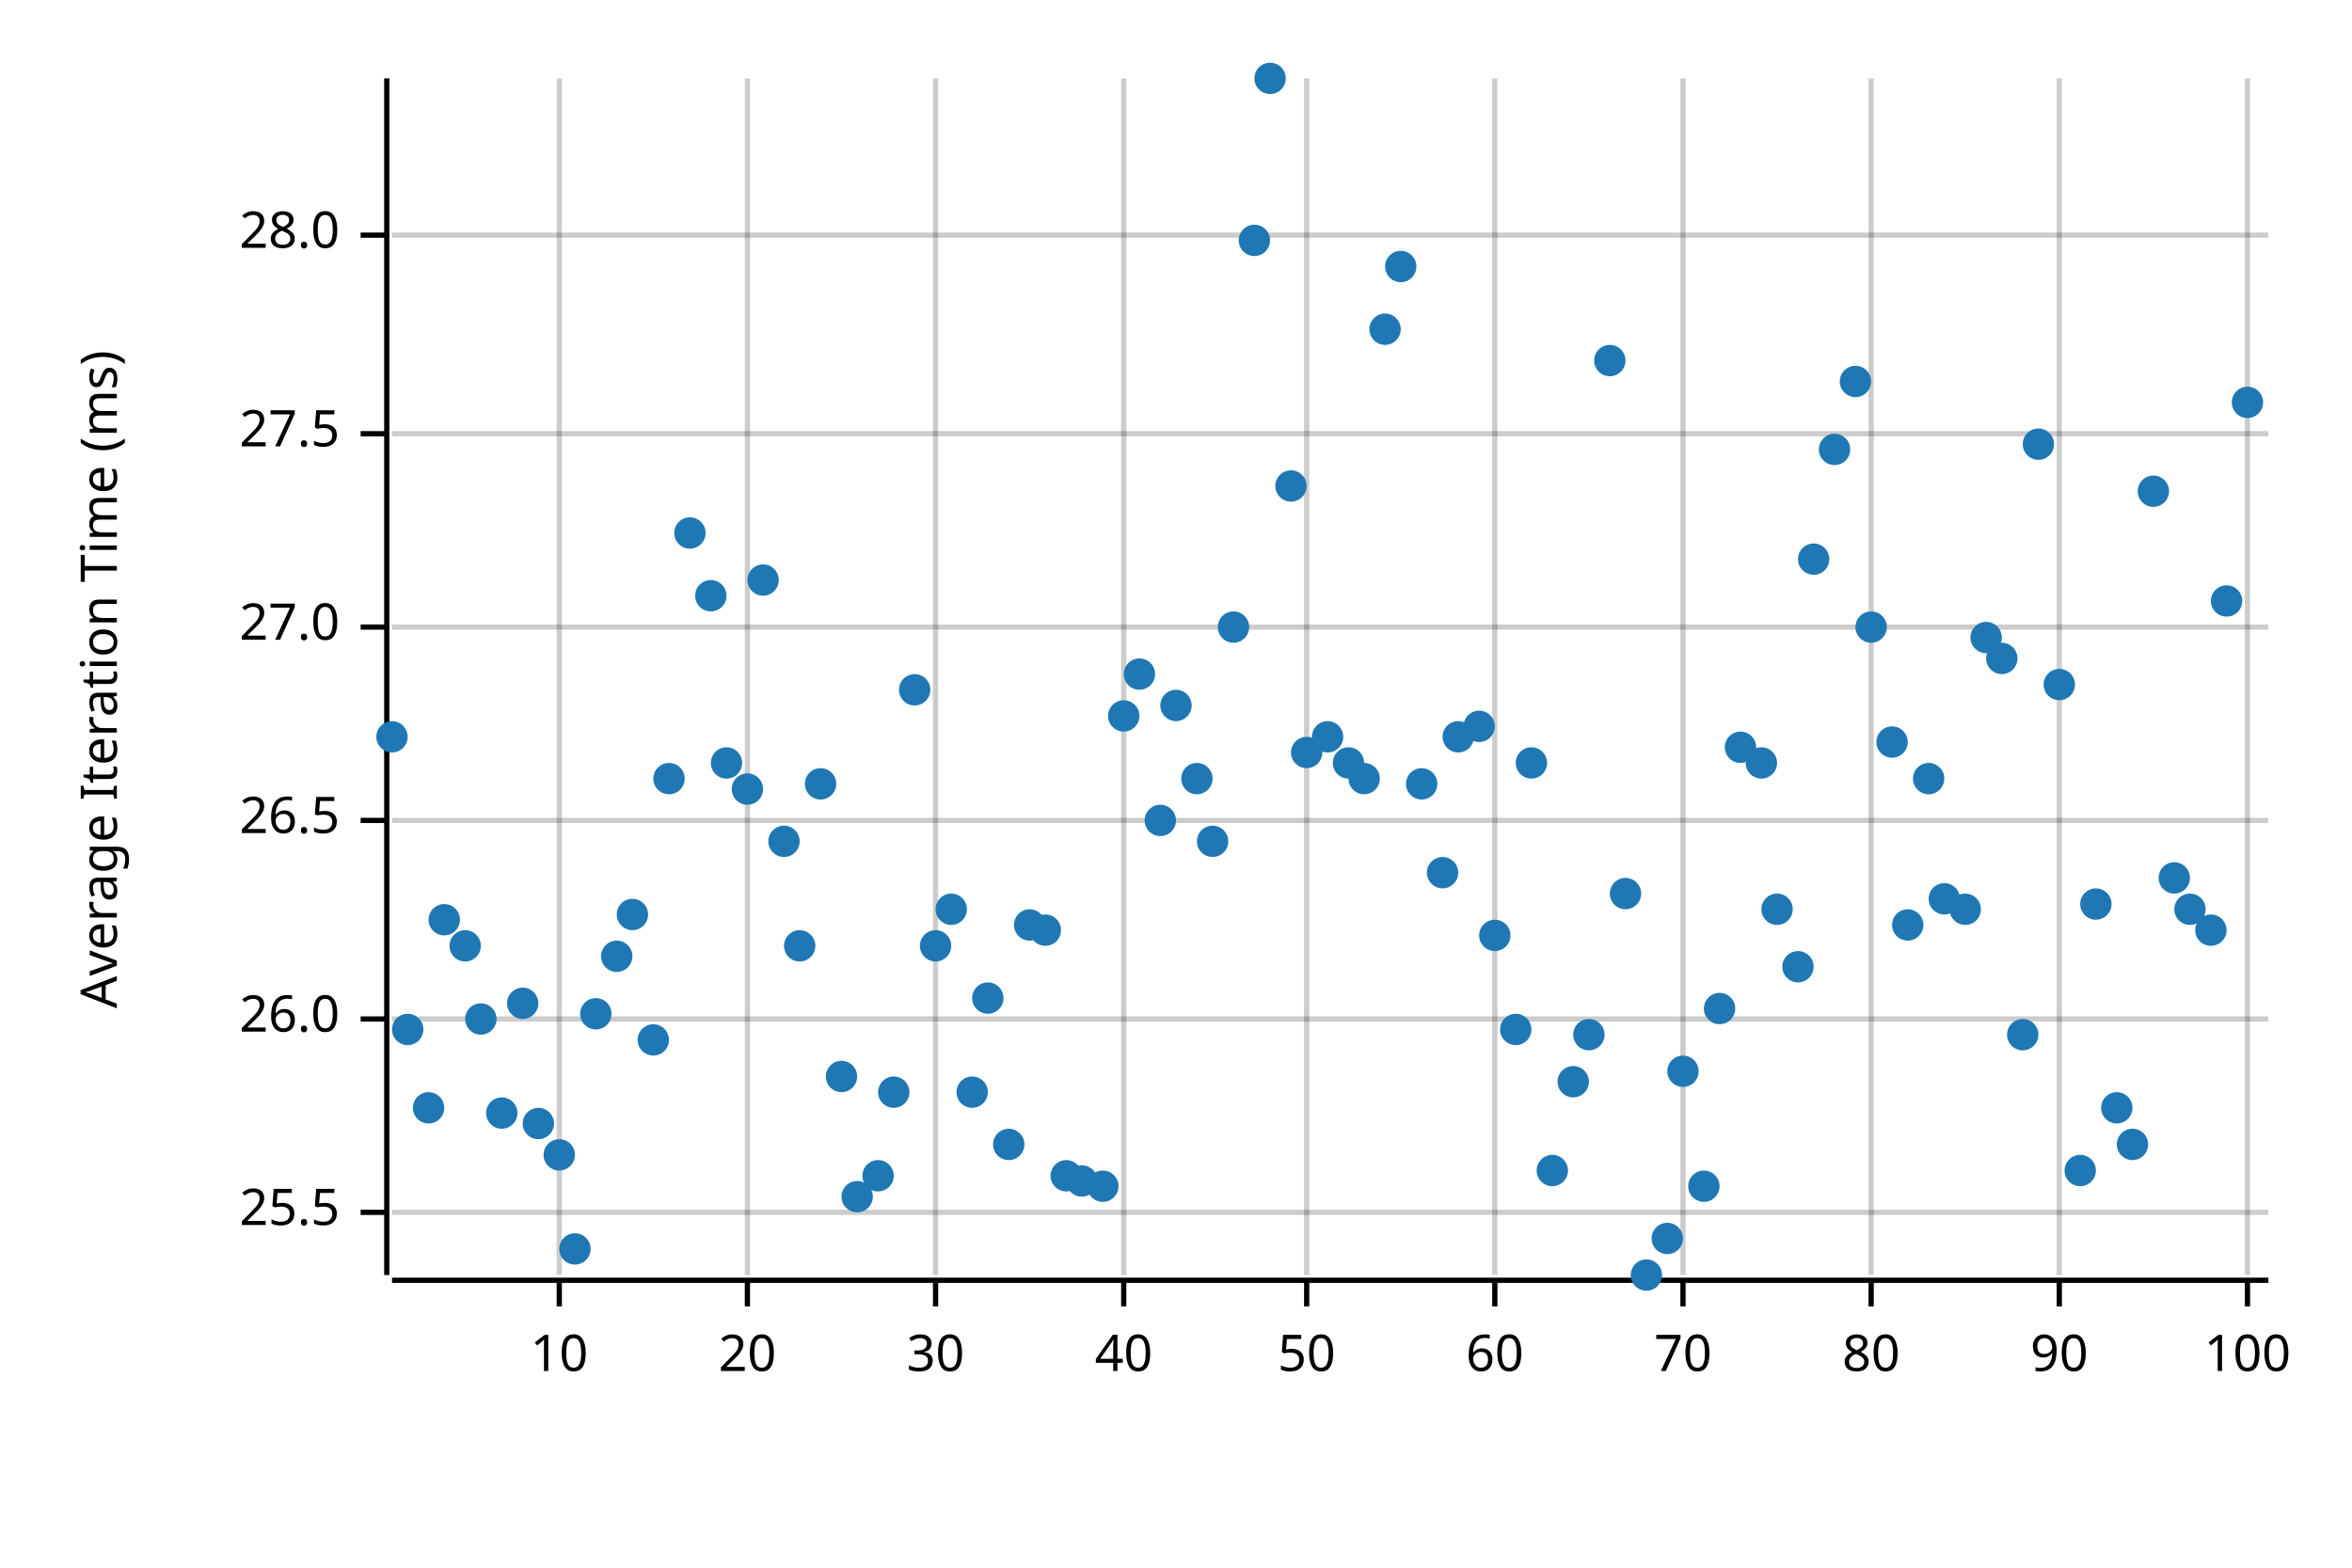
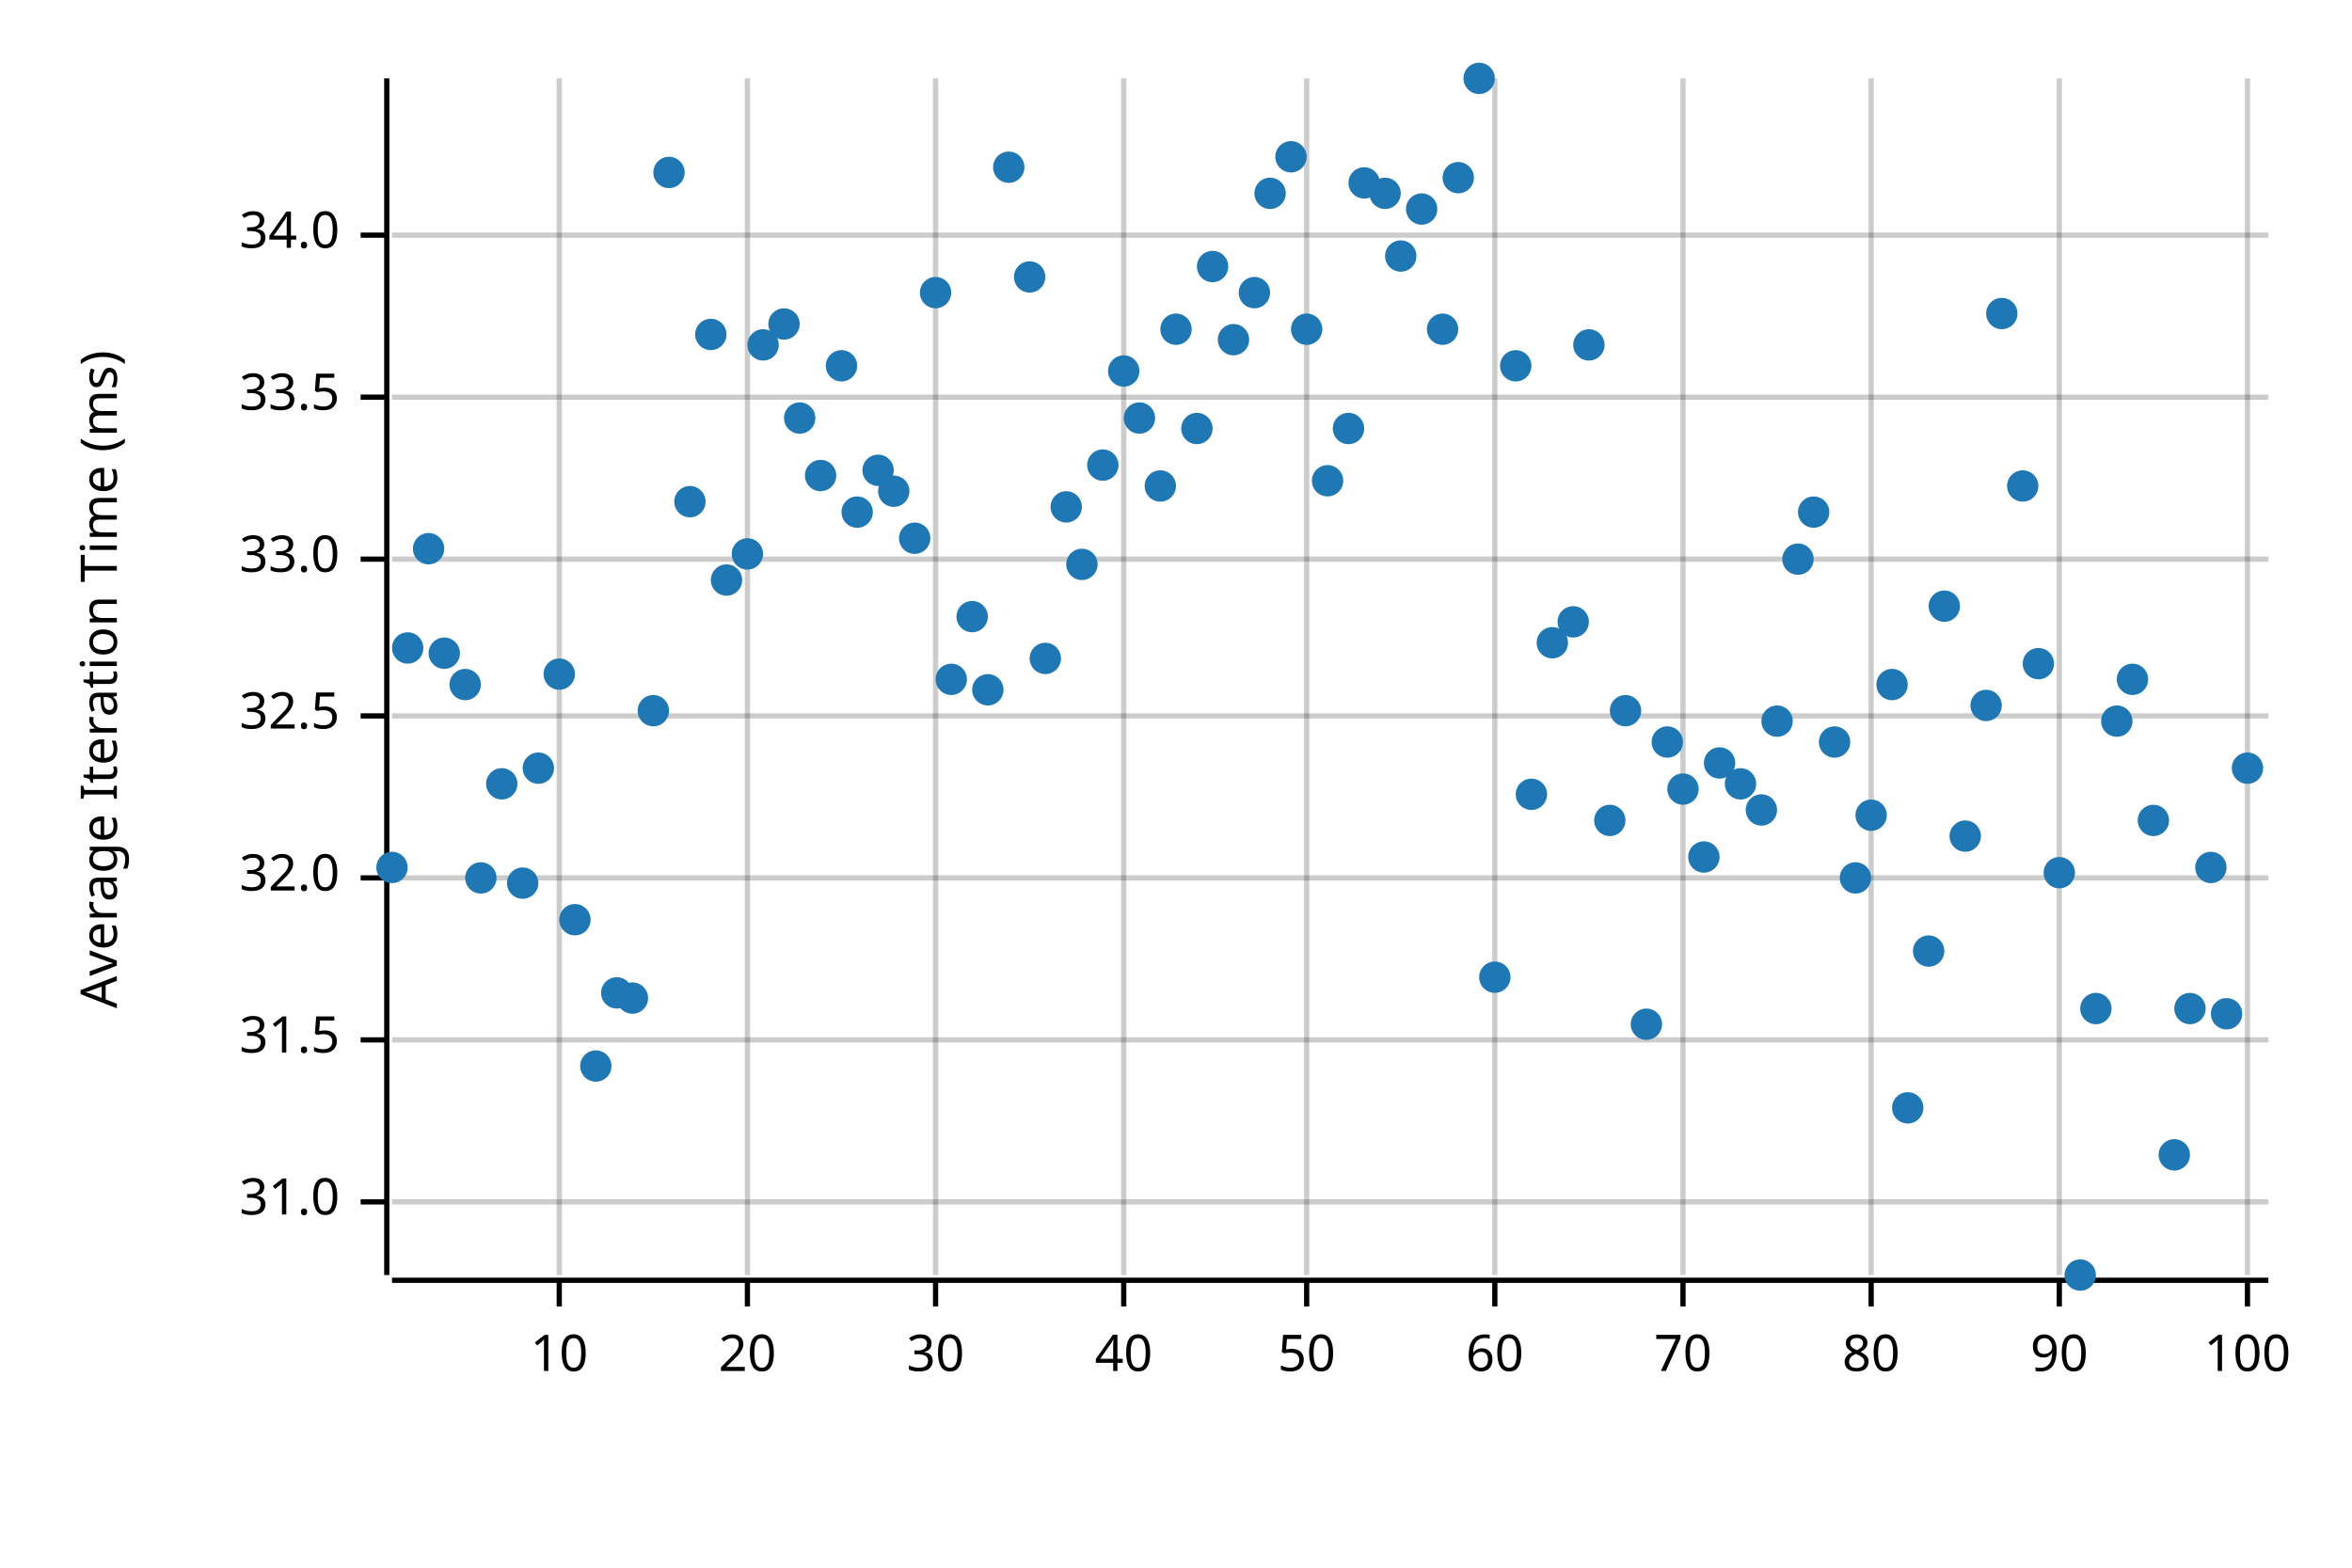
<svg xmlns="http://www.w3.org/2000/svg" width="450" height="300" viewBox="0 0 450 300">
  <text x="15" y="130" dy="0.76em" text-anchor="middle" font-family="sans-serif" font-size="9.677" opacity="1" fill="#000000" transform="rotate(270, 15, 130)">
Average Iteration Time (ms)
</text>
  <line opacity="0.2" stroke="#000000" stroke-width="1" x1="107" y1="244" x2="107" y2="15" />
  <line opacity="0.2" stroke="#000000" stroke-width="1" x1="143" y1="244" x2="143" y2="15" />
  <line opacity="0.2" stroke="#000000" stroke-width="1" x1="179" y1="244" x2="179" y2="15" />
  <line opacity="0.2" stroke="#000000" stroke-width="1" x1="215" y1="244" x2="215" y2="15" />
  <line opacity="0.2" stroke="#000000" stroke-width="1" x1="250" y1="244" x2="250" y2="15" />
  <line opacity="0.2" stroke="#000000" stroke-width="1" x1="286" y1="244" x2="286" y2="15" />
  <line opacity="0.2" stroke="#000000" stroke-width="1" x1="322" y1="244" x2="322" y2="15" />
  <line opacity="0.2" stroke="#000000" stroke-width="1" x1="358" y1="244" x2="358" y2="15" />
  <line opacity="0.2" stroke="#000000" stroke-width="1" x1="394" y1="244" x2="394" y2="15" />
  <line opacity="0.2" stroke="#000000" stroke-width="1" x1="430" y1="244" x2="430" y2="15" />
-   <line opacity="0.2" stroke="#000000" stroke-width="1" x1="75" y1="232" x2="434" y2="232" />
-   <line opacity="0.2" stroke="#000000" stroke-width="1" x1="75" y1="195" x2="434" y2="195" />
-   <line opacity="0.2" stroke="#000000" stroke-width="1" x1="75" y1="157" x2="434" y2="157" />
-   <line opacity="0.2" stroke="#000000" stroke-width="1" x1="75" y1="120" x2="434" y2="120" />
-   <line opacity="0.2" stroke="#000000" stroke-width="1" x1="75" y1="83" x2="434" y2="83" />
+   <line opacity="0.2" stroke="#000000" stroke-width="1" x1="75" y1="230" x2="434" y2="230" />
+   <line opacity="0.2" stroke="#000000" stroke-width="1" x1="75" y1="199" x2="434" y2="199" />
+   <line opacity="0.2" stroke="#000000" stroke-width="1" x1="75" y1="168" x2="434" y2="168" />
+   <line opacity="0.2" stroke="#000000" stroke-width="1" x1="75" y1="137" x2="434" y2="137" />
+   <line opacity="0.2" stroke="#000000" stroke-width="1" x1="75" y1="107" x2="434" y2="107" />
+   <line opacity="0.2" stroke="#000000" stroke-width="1" x1="75" y1="76" x2="434" y2="76" />
  <line opacity="0.2" stroke="#000000" stroke-width="1" x1="75" y1="45" x2="434" y2="45" />
  <polyline fill="none" opacity="1" stroke="#000000" stroke-width="1" points="74,15 74,244 " />
-   <text x="65" y="232" dy="0.5ex" text-anchor="end" font-family="sans-serif" font-size="9.677" opacity="1" fill="#000000">
- 25.5
+   <text x="65" y="230" dy="0.5ex" text-anchor="end" font-family="sans-serif" font-size="9.677" opacity="1" fill="#000000">
+ 31.0
</text>
-   <polyline fill="none" opacity="1" stroke="#000000" stroke-width="1" points="69,232 74,232 " />
-   <text x="65" y="195" dy="0.5ex" text-anchor="end" font-family="sans-serif" font-size="9.677" opacity="1" fill="#000000">
- 26.0
+   <polyline fill="none" opacity="1" stroke="#000000" stroke-width="1" points="69,230 74,230 " />
+   <text x="65" y="199" dy="0.5ex" text-anchor="end" font-family="sans-serif" font-size="9.677" opacity="1" fill="#000000">
+ 31.5
</text>
-   <polyline fill="none" opacity="1" stroke="#000000" stroke-width="1" points="69,195 74,195 " />
-   <text x="65" y="157" dy="0.5ex" text-anchor="end" font-family="sans-serif" font-size="9.677" opacity="1" fill="#000000">
- 26.5
+   <polyline fill="none" opacity="1" stroke="#000000" stroke-width="1" points="69,199 74,199 " />
+   <text x="65" y="168" dy="0.5ex" text-anchor="end" font-family="sans-serif" font-size="9.677" opacity="1" fill="#000000">
+ 32.0
</text>
-   <polyline fill="none" opacity="1" stroke="#000000" stroke-width="1" points="69,157 74,157 " />
-   <text x="65" y="120" dy="0.5ex" text-anchor="end" font-family="sans-serif" font-size="9.677" opacity="1" fill="#000000">
- 27.0
+   <polyline fill="none" opacity="1" stroke="#000000" stroke-width="1" points="69,168 74,168 " />
+   <text x="65" y="137" dy="0.5ex" text-anchor="end" font-family="sans-serif" font-size="9.677" opacity="1" fill="#000000">
+ 32.5
</text>
-   <polyline fill="none" opacity="1" stroke="#000000" stroke-width="1" points="69,120 74,120 " />
-   <text x="65" y="83" dy="0.5ex" text-anchor="end" font-family="sans-serif" font-size="9.677" opacity="1" fill="#000000">
- 27.5
+   <polyline fill="none" opacity="1" stroke="#000000" stroke-width="1" points="69,137 74,137 " />
+   <text x="65" y="107" dy="0.5ex" text-anchor="end" font-family="sans-serif" font-size="9.677" opacity="1" fill="#000000">
+ 33.0
</text>
-   <polyline fill="none" opacity="1" stroke="#000000" stroke-width="1" points="69,83 74,83 " />
+   <polyline fill="none" opacity="1" stroke="#000000" stroke-width="1" points="69,107 74,107 " />
+   <text x="65" y="76" dy="0.5ex" text-anchor="end" font-family="sans-serif" font-size="9.677" opacity="1" fill="#000000">
+ 33.5
+ </text>
+   <polyline fill="none" opacity="1" stroke="#000000" stroke-width="1" points="69,76 74,76 " />
  <text x="65" y="45" dy="0.5ex" text-anchor="end" font-family="sans-serif" font-size="9.677" opacity="1" fill="#000000">
- 28.0
+ 34.0
</text>
  <polyline fill="none" opacity="1" stroke="#000000" stroke-width="1" points="69,45 74,45 " />
  <polyline fill="none" opacity="1" stroke="#000000" stroke-width="1" points="75,245 434,245 " />
  <text x="107" y="255" dy="0.76em" text-anchor="middle" font-family="sans-serif" font-size="9.677" opacity="1" fill="#000000">
10
</text>
  <polyline fill="none" opacity="1" stroke="#000000" stroke-width="1" points="107,245 107,250 " />
  <text x="143" y="255" dy="0.76em" text-anchor="middle" font-family="sans-serif" font-size="9.677" opacity="1" fill="#000000">
20
</text>
  <polyline fill="none" opacity="1" stroke="#000000" stroke-width="1" points="143,245 143,250 " />
  <text x="179" y="255" dy="0.76em" text-anchor="middle" font-family="sans-serif" font-size="9.677" opacity="1" fill="#000000">
30
</text>
  <polyline fill="none" opacity="1" stroke="#000000" stroke-width="1" points="179,245 179,250 " />
  <text x="215" y="255" dy="0.76em" text-anchor="middle" font-family="sans-serif" font-size="9.677" opacity="1" fill="#000000">
40
</text>
  <polyline fill="none" opacity="1" stroke="#000000" stroke-width="1" points="215,245 215,250 " />
  <text x="250" y="255" dy="0.76em" text-anchor="middle" font-family="sans-serif" font-size="9.677" opacity="1" fill="#000000">
50
</text>
  <polyline fill="none" opacity="1" stroke="#000000" stroke-width="1" points="250,245 250,250 " />
  <text x="286" y="255" dy="0.76em" text-anchor="middle" font-family="sans-serif" font-size="9.677" opacity="1" fill="#000000">
60
</text>
  <polyline fill="none" opacity="1" stroke="#000000" stroke-width="1" points="286,245 286,250 " />
  <text x="322" y="255" dy="0.76em" text-anchor="middle" font-family="sans-serif" font-size="9.677" opacity="1" fill="#000000">
70
</text>
  <polyline fill="none" opacity="1" stroke="#000000" stroke-width="1" points="322,245 322,250 " />
  <text x="358" y="255" dy="0.76em" text-anchor="middle" font-family="sans-serif" font-size="9.677" opacity="1" fill="#000000">
80
</text>
  <polyline fill="none" opacity="1" stroke="#000000" stroke-width="1" points="358,245 358,250 " />
  <text x="394" y="255" dy="0.76em" text-anchor="middle" font-family="sans-serif" font-size="9.677" opacity="1" fill="#000000">
90
</text>
  <polyline fill="none" opacity="1" stroke="#000000" stroke-width="1" points="394,245 394,250 " />
  <text x="430" y="255" dy="0.76em" text-anchor="middle" font-family="sans-serif" font-size="9.677" opacity="1" fill="#000000">
100
</text>
  <polyline fill="none" opacity="1" stroke="#000000" stroke-width="1" points="430,245 430,250 " />
-   <circle cx="75" cy="141" r="3" opacity="1" fill="#1F78B4" stroke="none" stroke-width="1" />
-   <circle cx="78" cy="197" r="3" opacity="1" fill="#1F78B4" stroke="none" stroke-width="1" />
-   <circle cx="82" cy="212" r="3" opacity="1" fill="#1F78B4" stroke="none" stroke-width="1" />
-   <circle cx="85" cy="176" r="3" opacity="1" fill="#1F78B4" stroke="none" stroke-width="1" />
-   <circle cx="89" cy="181" r="3" opacity="1" fill="#1F78B4" stroke="none" stroke-width="1" />
-   <circle cx="92" cy="195" r="3" opacity="1" fill="#1F78B4" stroke="none" stroke-width="1" />
-   <circle cx="96" cy="213" r="3" opacity="1" fill="#1F78B4" stroke="none" stroke-width="1" />
-   <circle cx="100" cy="192" r="3" opacity="1" fill="#1F78B4" stroke="none" stroke-width="1" />
-   <circle cx="103" cy="215" r="3" opacity="1" fill="#1F78B4" stroke="none" stroke-width="1" />
-   <circle cx="107" cy="221" r="3" opacity="1" fill="#1F78B4" stroke="none" stroke-width="1" />
-   <circle cx="110" cy="239" r="3" opacity="1" fill="#1F78B4" stroke="none" stroke-width="1" />
-   <circle cx="114" cy="194" r="3" opacity="1" fill="#1F78B4" stroke="none" stroke-width="1" />
-   <circle cx="118" cy="183" r="3" opacity="1" fill="#1F78B4" stroke="none" stroke-width="1" />
-   <circle cx="121" cy="175" r="3" opacity="1" fill="#1F78B4" stroke="none" stroke-width="1" />
-   <circle cx="125" cy="199" r="3" opacity="1" fill="#1F78B4" stroke="none" stroke-width="1" />
-   <circle cx="128" cy="149" r="3" opacity="1" fill="#1F78B4" stroke="none" stroke-width="1" />
-   <circle cx="132" cy="102" r="3" opacity="1" fill="#1F78B4" stroke="none" stroke-width="1" />
-   <circle cx="136" cy="114" r="3" opacity="1" fill="#1F78B4" stroke="none" stroke-width="1" />
-   <circle cx="139" cy="146" r="3" opacity="1" fill="#1F78B4" stroke="none" stroke-width="1" />
-   <circle cx="143" cy="151" r="3" opacity="1" fill="#1F78B4" stroke="none" stroke-width="1" />
-   <circle cx="146" cy="111" r="3" opacity="1" fill="#1F78B4" stroke="none" stroke-width="1" />
-   <circle cx="150" cy="161" r="3" opacity="1" fill="#1F78B4" stroke="none" stroke-width="1" />
-   <circle cx="153" cy="181" r="3" opacity="1" fill="#1F78B4" stroke="none" stroke-width="1" />
-   <circle cx="157" cy="150" r="3" opacity="1" fill="#1F78B4" stroke="none" stroke-width="1" />
-   <circle cx="161" cy="206" r="3" opacity="1" fill="#1F78B4" stroke="none" stroke-width="1" />
-   <circle cx="164" cy="229" r="3" opacity="1" fill="#1F78B4" stroke="none" stroke-width="1" />
-   <circle cx="168" cy="225" r="3" opacity="1" fill="#1F78B4" stroke="none" stroke-width="1" />
-   <circle cx="171" cy="209" r="3" opacity="1" fill="#1F78B4" stroke="none" stroke-width="1" />
-   <circle cx="175" cy="132" r="3" opacity="1" fill="#1F78B4" stroke="none" stroke-width="1" />
-   <circle cx="179" cy="181" r="3" opacity="1" fill="#1F78B4" stroke="none" stroke-width="1" />
-   <circle cx="182" cy="174" r="3" opacity="1" fill="#1F78B4" stroke="none" stroke-width="1" />
-   <circle cx="186" cy="209" r="3" opacity="1" fill="#1F78B4" stroke="none" stroke-width="1" />
-   <circle cx="189" cy="191" r="3" opacity="1" fill="#1F78B4" stroke="none" stroke-width="1" />
-   <circle cx="193" cy="219" r="3" opacity="1" fill="#1F78B4" stroke="none" stroke-width="1" />
-   <circle cx="197" cy="177" r="3" opacity="1" fill="#1F78B4" stroke="none" stroke-width="1" />
-   <circle cx="200" cy="178" r="3" opacity="1" fill="#1F78B4" stroke="none" stroke-width="1" />
-   <circle cx="204" cy="225" r="3" opacity="1" fill="#1F78B4" stroke="none" stroke-width="1" />
-   <circle cx="207" cy="226" r="3" opacity="1" fill="#1F78B4" stroke="none" stroke-width="1" />
-   <circle cx="211" cy="227" r="3" opacity="1" fill="#1F78B4" stroke="none" stroke-width="1" />
-   <circle cx="215" cy="137" r="3" opacity="1" fill="#1F78B4" stroke="none" stroke-width="1" />
-   <circle cx="218" cy="129" r="3" opacity="1" fill="#1F78B4" stroke="none" stroke-width="1" />
-   <circle cx="222" cy="157" r="3" opacity="1" fill="#1F78B4" stroke="none" stroke-width="1" />
-   <circle cx="225" cy="135" r="3" opacity="1" fill="#1F78B4" stroke="none" stroke-width="1" />
-   <circle cx="229" cy="149" r="3" opacity="1" fill="#1F78B4" stroke="none" stroke-width="1" />
-   <circle cx="232" cy="161" r="3" opacity="1" fill="#1F78B4" stroke="none" stroke-width="1" />
-   <circle cx="236" cy="120" r="3" opacity="1" fill="#1F78B4" stroke="none" stroke-width="1" />
-   <circle cx="240" cy="46" r="3" opacity="1" fill="#1F78B4" stroke="none" stroke-width="1" />
-   <circle cx="243" cy="15" r="3" opacity="1" fill="#1F78B4" stroke="none" stroke-width="1" />
-   <circle cx="247" cy="93" r="3" opacity="1" fill="#1F78B4" stroke="none" stroke-width="1" />
-   <circle cx="250" cy="144" r="3" opacity="1" fill="#1F78B4" stroke="none" stroke-width="1" />
-   <circle cx="254" cy="141" r="3" opacity="1" fill="#1F78B4" stroke="none" stroke-width="1" />
-   <circle cx="258" cy="146" r="3" opacity="1" fill="#1F78B4" stroke="none" stroke-width="1" />
-   <circle cx="261" cy="149" r="3" opacity="1" fill="#1F78B4" stroke="none" stroke-width="1" />
-   <circle cx="265" cy="63" r="3" opacity="1" fill="#1F78B4" stroke="none" stroke-width="1" />
-   <circle cx="268" cy="51" r="3" opacity="1" fill="#1F78B4" stroke="none" stroke-width="1" />
-   <circle cx="272" cy="150" r="3" opacity="1" fill="#1F78B4" stroke="none" stroke-width="1" />
-   <circle cx="276" cy="167" r="3" opacity="1" fill="#1F78B4" stroke="none" stroke-width="1" />
-   <circle cx="279" cy="141" r="3" opacity="1" fill="#1F78B4" stroke="none" stroke-width="1" />
-   <circle cx="283" cy="139" r="3" opacity="1" fill="#1F78B4" stroke="none" stroke-width="1" />
-   <circle cx="286" cy="179" r="3" opacity="1" fill="#1F78B4" stroke="none" stroke-width="1" />
-   <circle cx="290" cy="197" r="3" opacity="1" fill="#1F78B4" stroke="none" stroke-width="1" />
-   <circle cx="293" cy="146" r="3" opacity="1" fill="#1F78B4" stroke="none" stroke-width="1" />
-   <circle cx="297" cy="224" r="3" opacity="1" fill="#1F78B4" stroke="none" stroke-width="1" />
-   <circle cx="301" cy="207" r="3" opacity="1" fill="#1F78B4" stroke="none" stroke-width="1" />
-   <circle cx="304" cy="198" r="3" opacity="1" fill="#1F78B4" stroke="none" stroke-width="1" />
-   <circle cx="308" cy="69" r="3" opacity="1" fill="#1F78B4" stroke="none" stroke-width="1" />
-   <circle cx="311" cy="171" r="3" opacity="1" fill="#1F78B4" stroke="none" stroke-width="1" />
-   <circle cx="315" cy="244" r="3" opacity="1" fill="#1F78B4" stroke="none" stroke-width="1" />
-   <circle cx="319" cy="237" r="3" opacity="1" fill="#1F78B4" stroke="none" stroke-width="1" />
-   <circle cx="322" cy="205" r="3" opacity="1" fill="#1F78B4" stroke="none" stroke-width="1" />
-   <circle cx="326" cy="227" r="3" opacity="1" fill="#1F78B4" stroke="none" stroke-width="1" />
-   <circle cx="329" cy="193" r="3" opacity="1" fill="#1F78B4" stroke="none" stroke-width="1" />
-   <circle cx="333" cy="143" r="3" opacity="1" fill="#1F78B4" stroke="none" stroke-width="1" />
-   <circle cx="337" cy="146" r="3" opacity="1" fill="#1F78B4" stroke="none" stroke-width="1" />
-   <circle cx="340" cy="174" r="3" opacity="1" fill="#1F78B4" stroke="none" stroke-width="1" />
-   <circle cx="344" cy="185" r="3" opacity="1" fill="#1F78B4" stroke="none" stroke-width="1" />
-   <circle cx="347" cy="107" r="3" opacity="1" fill="#1F78B4" stroke="none" stroke-width="1" />
-   <circle cx="351" cy="86" r="3" opacity="1" fill="#1F78B4" stroke="none" stroke-width="1" />
-   <circle cx="355" cy="73" r="3" opacity="1" fill="#1F78B4" stroke="none" stroke-width="1" />
-   <circle cx="358" cy="120" r="3" opacity="1" fill="#1F78B4" stroke="none" stroke-width="1" />
-   <circle cx="362" cy="142" r="3" opacity="1" fill="#1F78B4" stroke="none" stroke-width="1" />
-   <circle cx="365" cy="177" r="3" opacity="1" fill="#1F78B4" stroke="none" stroke-width="1" />
-   <circle cx="369" cy="149" r="3" opacity="1" fill="#1F78B4" stroke="none" stroke-width="1" />
-   <circle cx="372" cy="172" r="3" opacity="1" fill="#1F78B4" stroke="none" stroke-width="1" />
-   <circle cx="376" cy="174" r="3" opacity="1" fill="#1F78B4" stroke="none" stroke-width="1" />
-   <circle cx="380" cy="122" r="3" opacity="1" fill="#1F78B4" stroke="none" stroke-width="1" />
-   <circle cx="383" cy="126" r="3" opacity="1" fill="#1F78B4" stroke="none" stroke-width="1" />
-   <circle cx="387" cy="198" r="3" opacity="1" fill="#1F78B4" stroke="none" stroke-width="1" />
-   <circle cx="390" cy="85" r="3" opacity="1" fill="#1F78B4" stroke="none" stroke-width="1" />
-   <circle cx="394" cy="131" r="3" opacity="1" fill="#1F78B4" stroke="none" stroke-width="1" />
-   <circle cx="398" cy="224" r="3" opacity="1" fill="#1F78B4" stroke="none" stroke-width="1" />
-   <circle cx="401" cy="173" r="3" opacity="1" fill="#1F78B4" stroke="none" stroke-width="1" />
-   <circle cx="405" cy="212" r="3" opacity="1" fill="#1F78B4" stroke="none" stroke-width="1" />
-   <circle cx="408" cy="219" r="3" opacity="1" fill="#1F78B4" stroke="none" stroke-width="1" />
-   <circle cx="412" cy="94" r="3" opacity="1" fill="#1F78B4" stroke="none" stroke-width="1" />
-   <circle cx="416" cy="168" r="3" opacity="1" fill="#1F78B4" stroke="none" stroke-width="1" />
-   <circle cx="419" cy="174" r="3" opacity="1" fill="#1F78B4" stroke="none" stroke-width="1" />
-   <circle cx="423" cy="178" r="3" opacity="1" fill="#1F78B4" stroke="none" stroke-width="1" />
-   <circle cx="426" cy="115" r="3" opacity="1" fill="#1F78B4" stroke="none" stroke-width="1" />
-   <circle cx="430" cy="77" r="3" opacity="1" fill="#1F78B4" stroke="none" stroke-width="1" />
+   <circle cx="75" cy="166" r="3" opacity="1" fill="#1F78B4" stroke="none" stroke-width="1" />
+   <circle cx="78" cy="124" r="3" opacity="1" fill="#1F78B4" stroke="none" stroke-width="1" />
+   <circle cx="82" cy="105" r="3" opacity="1" fill="#1F78B4" stroke="none" stroke-width="1" />
+   <circle cx="85" cy="125" r="3" opacity="1" fill="#1F78B4" stroke="none" stroke-width="1" />
+   <circle cx="89" cy="131" r="3" opacity="1" fill="#1F78B4" stroke="none" stroke-width="1" />
+   <circle cx="92" cy="168" r="3" opacity="1" fill="#1F78B4" stroke="none" stroke-width="1" />
+   <circle cx="96" cy="150" r="3" opacity="1" fill="#1F78B4" stroke="none" stroke-width="1" />
+   <circle cx="100" cy="169" r="3" opacity="1" fill="#1F78B4" stroke="none" stroke-width="1" />
+   <circle cx="103" cy="147" r="3" opacity="1" fill="#1F78B4" stroke="none" stroke-width="1" />
+   <circle cx="107" cy="129" r="3" opacity="1" fill="#1F78B4" stroke="none" stroke-width="1" />
+   <circle cx="110" cy="176" r="3" opacity="1" fill="#1F78B4" stroke="none" stroke-width="1" />
+   <circle cx="114" cy="204" r="3" opacity="1" fill="#1F78B4" stroke="none" stroke-width="1" />
+   <circle cx="118" cy="190" r="3" opacity="1" fill="#1F78B4" stroke="none" stroke-width="1" />
+   <circle cx="121" cy="191" r="3" opacity="1" fill="#1F78B4" stroke="none" stroke-width="1" />
+   <circle cx="125" cy="136" r="3" opacity="1" fill="#1F78B4" stroke="none" stroke-width="1" />
+   <circle cx="128" cy="33" r="3" opacity="1" fill="#1F78B4" stroke="none" stroke-width="1" />
+   <circle cx="132" cy="96" r="3" opacity="1" fill="#1F78B4" stroke="none" stroke-width="1" />
+   <circle cx="136" cy="64" r="3" opacity="1" fill="#1F78B4" stroke="none" stroke-width="1" />
+   <circle cx="139" cy="111" r="3" opacity="1" fill="#1F78B4" stroke="none" stroke-width="1" />
+   <circle cx="143" cy="106" r="3" opacity="1" fill="#1F78B4" stroke="none" stroke-width="1" />
+   <circle cx="146" cy="66" r="3" opacity="1" fill="#1F78B4" stroke="none" stroke-width="1" />
+   <circle cx="150" cy="62" r="3" opacity="1" fill="#1F78B4" stroke="none" stroke-width="1" />
+   <circle cx="153" cy="80" r="3" opacity="1" fill="#1F78B4" stroke="none" stroke-width="1" />
+   <circle cx="157" cy="91" r="3" opacity="1" fill="#1F78B4" stroke="none" stroke-width="1" />
+   <circle cx="161" cy="70" r="3" opacity="1" fill="#1F78B4" stroke="none" stroke-width="1" />
+   <circle cx="164" cy="98" r="3" opacity="1" fill="#1F78B4" stroke="none" stroke-width="1" />
+   <circle cx="168" cy="90" r="3" opacity="1" fill="#1F78B4" stroke="none" stroke-width="1" />
+   <circle cx="171" cy="94" r="3" opacity="1" fill="#1F78B4" stroke="none" stroke-width="1" />
+   <circle cx="175" cy="103" r="3" opacity="1" fill="#1F78B4" stroke="none" stroke-width="1" />
+   <circle cx="179" cy="56" r="3" opacity="1" fill="#1F78B4" stroke="none" stroke-width="1" />
+   <circle cx="182" cy="130" r="3" opacity="1" fill="#1F78B4" stroke="none" stroke-width="1" />
+   <circle cx="186" cy="118" r="3" opacity="1" fill="#1F78B4" stroke="none" stroke-width="1" />
+   <circle cx="189" cy="132" r="3" opacity="1" fill="#1F78B4" stroke="none" stroke-width="1" />
+   <circle cx="193" cy="32" r="3" opacity="1" fill="#1F78B4" stroke="none" stroke-width="1" />
+   <circle cx="197" cy="53" r="3" opacity="1" fill="#1F78B4" stroke="none" stroke-width="1" />
+   <circle cx="200" cy="126" r="3" opacity="1" fill="#1F78B4" stroke="none" stroke-width="1" />
+   <circle cx="204" cy="97" r="3" opacity="1" fill="#1F78B4" stroke="none" stroke-width="1" />
+   <circle cx="207" cy="108" r="3" opacity="1" fill="#1F78B4" stroke="none" stroke-width="1" />
+   <circle cx="211" cy="89" r="3" opacity="1" fill="#1F78B4" stroke="none" stroke-width="1" />
+   <circle cx="215" cy="71" r="3" opacity="1" fill="#1F78B4" stroke="none" stroke-width="1" />
+   <circle cx="218" cy="80" r="3" opacity="1" fill="#1F78B4" stroke="none" stroke-width="1" />
+   <circle cx="222" cy="93" r="3" opacity="1" fill="#1F78B4" stroke="none" stroke-width="1" />
+   <circle cx="225" cy="63" r="3" opacity="1" fill="#1F78B4" stroke="none" stroke-width="1" />
+   <circle cx="229" cy="82" r="3" opacity="1" fill="#1F78B4" stroke="none" stroke-width="1" />
+   <circle cx="232" cy="51" r="3" opacity="1" fill="#1F78B4" stroke="none" stroke-width="1" />
+   <circle cx="236" cy="65" r="3" opacity="1" fill="#1F78B4" stroke="none" stroke-width="1" />
+   <circle cx="240" cy="56" r="3" opacity="1" fill="#1F78B4" stroke="none" stroke-width="1" />
+   <circle cx="243" cy="37" r="3" opacity="1" fill="#1F78B4" stroke="none" stroke-width="1" />
+   <circle cx="247" cy="30" r="3" opacity="1" fill="#1F78B4" stroke="none" stroke-width="1" />
+   <circle cx="250" cy="63" r="3" opacity="1" fill="#1F78B4" stroke="none" stroke-width="1" />
+   <circle cx="254" cy="92" r="3" opacity="1" fill="#1F78B4" stroke="none" stroke-width="1" />
+   <circle cx="258" cy="82" r="3" opacity="1" fill="#1F78B4" stroke="none" stroke-width="1" />
+   <circle cx="261" cy="35" r="3" opacity="1" fill="#1F78B4" stroke="none" stroke-width="1" />
+   <circle cx="265" cy="37" r="3" opacity="1" fill="#1F78B4" stroke="none" stroke-width="1" />
+   <circle cx="268" cy="49" r="3" opacity="1" fill="#1F78B4" stroke="none" stroke-width="1" />
+   <circle cx="272" cy="40" r="3" opacity="1" fill="#1F78B4" stroke="none" stroke-width="1" />
+   <circle cx="276" cy="63" r="3" opacity="1" fill="#1F78B4" stroke="none" stroke-width="1" />
+   <circle cx="279" cy="34" r="3" opacity="1" fill="#1F78B4" stroke="none" stroke-width="1" />
+   <circle cx="283" cy="15" r="3" opacity="1" fill="#1F78B4" stroke="none" stroke-width="1" />
+   <circle cx="286" cy="187" r="3" opacity="1" fill="#1F78B4" stroke="none" stroke-width="1" />
+   <circle cx="290" cy="70" r="3" opacity="1" fill="#1F78B4" stroke="none" stroke-width="1" />
+   <circle cx="293" cy="152" r="3" opacity="1" fill="#1F78B4" stroke="none" stroke-width="1" />
+   <circle cx="297" cy="123" r="3" opacity="1" fill="#1F78B4" stroke="none" stroke-width="1" />
+   <circle cx="301" cy="119" r="3" opacity="1" fill="#1F78B4" stroke="none" stroke-width="1" />
+   <circle cx="304" cy="66" r="3" opacity="1" fill="#1F78B4" stroke="none" stroke-width="1" />
+   <circle cx="308" cy="157" r="3" opacity="1" fill="#1F78B4" stroke="none" stroke-width="1" />
+   <circle cx="311" cy="136" r="3" opacity="1" fill="#1F78B4" stroke="none" stroke-width="1" />
+   <circle cx="315" cy="196" r="3" opacity="1" fill="#1F78B4" stroke="none" stroke-width="1" />
+   <circle cx="319" cy="142" r="3" opacity="1" fill="#1F78B4" stroke="none" stroke-width="1" />
+   <circle cx="322" cy="151" r="3" opacity="1" fill="#1F78B4" stroke="none" stroke-width="1" />
+   <circle cx="326" cy="164" r="3" opacity="1" fill="#1F78B4" stroke="none" stroke-width="1" />
+   <circle cx="329" cy="146" r="3" opacity="1" fill="#1F78B4" stroke="none" stroke-width="1" />
+   <circle cx="333" cy="150" r="3" opacity="1" fill="#1F78B4" stroke="none" stroke-width="1" />
+   <circle cx="337" cy="155" r="3" opacity="1" fill="#1F78B4" stroke="none" stroke-width="1" />
+   <circle cx="340" cy="138" r="3" opacity="1" fill="#1F78B4" stroke="none" stroke-width="1" />
+   <circle cx="344" cy="107" r="3" opacity="1" fill="#1F78B4" stroke="none" stroke-width="1" />
+   <circle cx="347" cy="98" r="3" opacity="1" fill="#1F78B4" stroke="none" stroke-width="1" />
+   <circle cx="351" cy="142" r="3" opacity="1" fill="#1F78B4" stroke="none" stroke-width="1" />
+   <circle cx="355" cy="168" r="3" opacity="1" fill="#1F78B4" stroke="none" stroke-width="1" />
+   <circle cx="358" cy="156" r="3" opacity="1" fill="#1F78B4" stroke="none" stroke-width="1" />
+   <circle cx="362" cy="131" r="3" opacity="1" fill="#1F78B4" stroke="none" stroke-width="1" />
+   <circle cx="365" cy="212" r="3" opacity="1" fill="#1F78B4" stroke="none" stroke-width="1" />
+   <circle cx="369" cy="182" r="3" opacity="1" fill="#1F78B4" stroke="none" stroke-width="1" />
+   <circle cx="372" cy="116" r="3" opacity="1" fill="#1F78B4" stroke="none" stroke-width="1" />
+   <circle cx="376" cy="160" r="3" opacity="1" fill="#1F78B4" stroke="none" stroke-width="1" />
+   <circle cx="380" cy="135" r="3" opacity="1" fill="#1F78B4" stroke="none" stroke-width="1" />
+   <circle cx="383" cy="60" r="3" opacity="1" fill="#1F78B4" stroke="none" stroke-width="1" />
+   <circle cx="387" cy="93" r="3" opacity="1" fill="#1F78B4" stroke="none" stroke-width="1" />
+   <circle cx="390" cy="127" r="3" opacity="1" fill="#1F78B4" stroke="none" stroke-width="1" />
+   <circle cx="394" cy="167" r="3" opacity="1" fill="#1F78B4" stroke="none" stroke-width="1" />
+   <circle cx="398" cy="244" r="3" opacity="1" fill="#1F78B4" stroke="none" stroke-width="1" />
+   <circle cx="401" cy="193" r="3" opacity="1" fill="#1F78B4" stroke="none" stroke-width="1" />
+   <circle cx="405" cy="138" r="3" opacity="1" fill="#1F78B4" stroke="none" stroke-width="1" />
+   <circle cx="408" cy="130" r="3" opacity="1" fill="#1F78B4" stroke="none" stroke-width="1" />
+   <circle cx="412" cy="157" r="3" opacity="1" fill="#1F78B4" stroke="none" stroke-width="1" />
+   <circle cx="416" cy="221" r="3" opacity="1" fill="#1F78B4" stroke="none" stroke-width="1" />
+   <circle cx="419" cy="193" r="3" opacity="1" fill="#1F78B4" stroke="none" stroke-width="1" />
+   <circle cx="423" cy="166" r="3" opacity="1" fill="#1F78B4" stroke="none" stroke-width="1" />
+   <circle cx="426" cy="194" r="3" opacity="1" fill="#1F78B4" stroke="none" stroke-width="1" />
+   <circle cx="430" cy="147" r="3" opacity="1" fill="#1F78B4" stroke="none" stroke-width="1" />
</svg>
